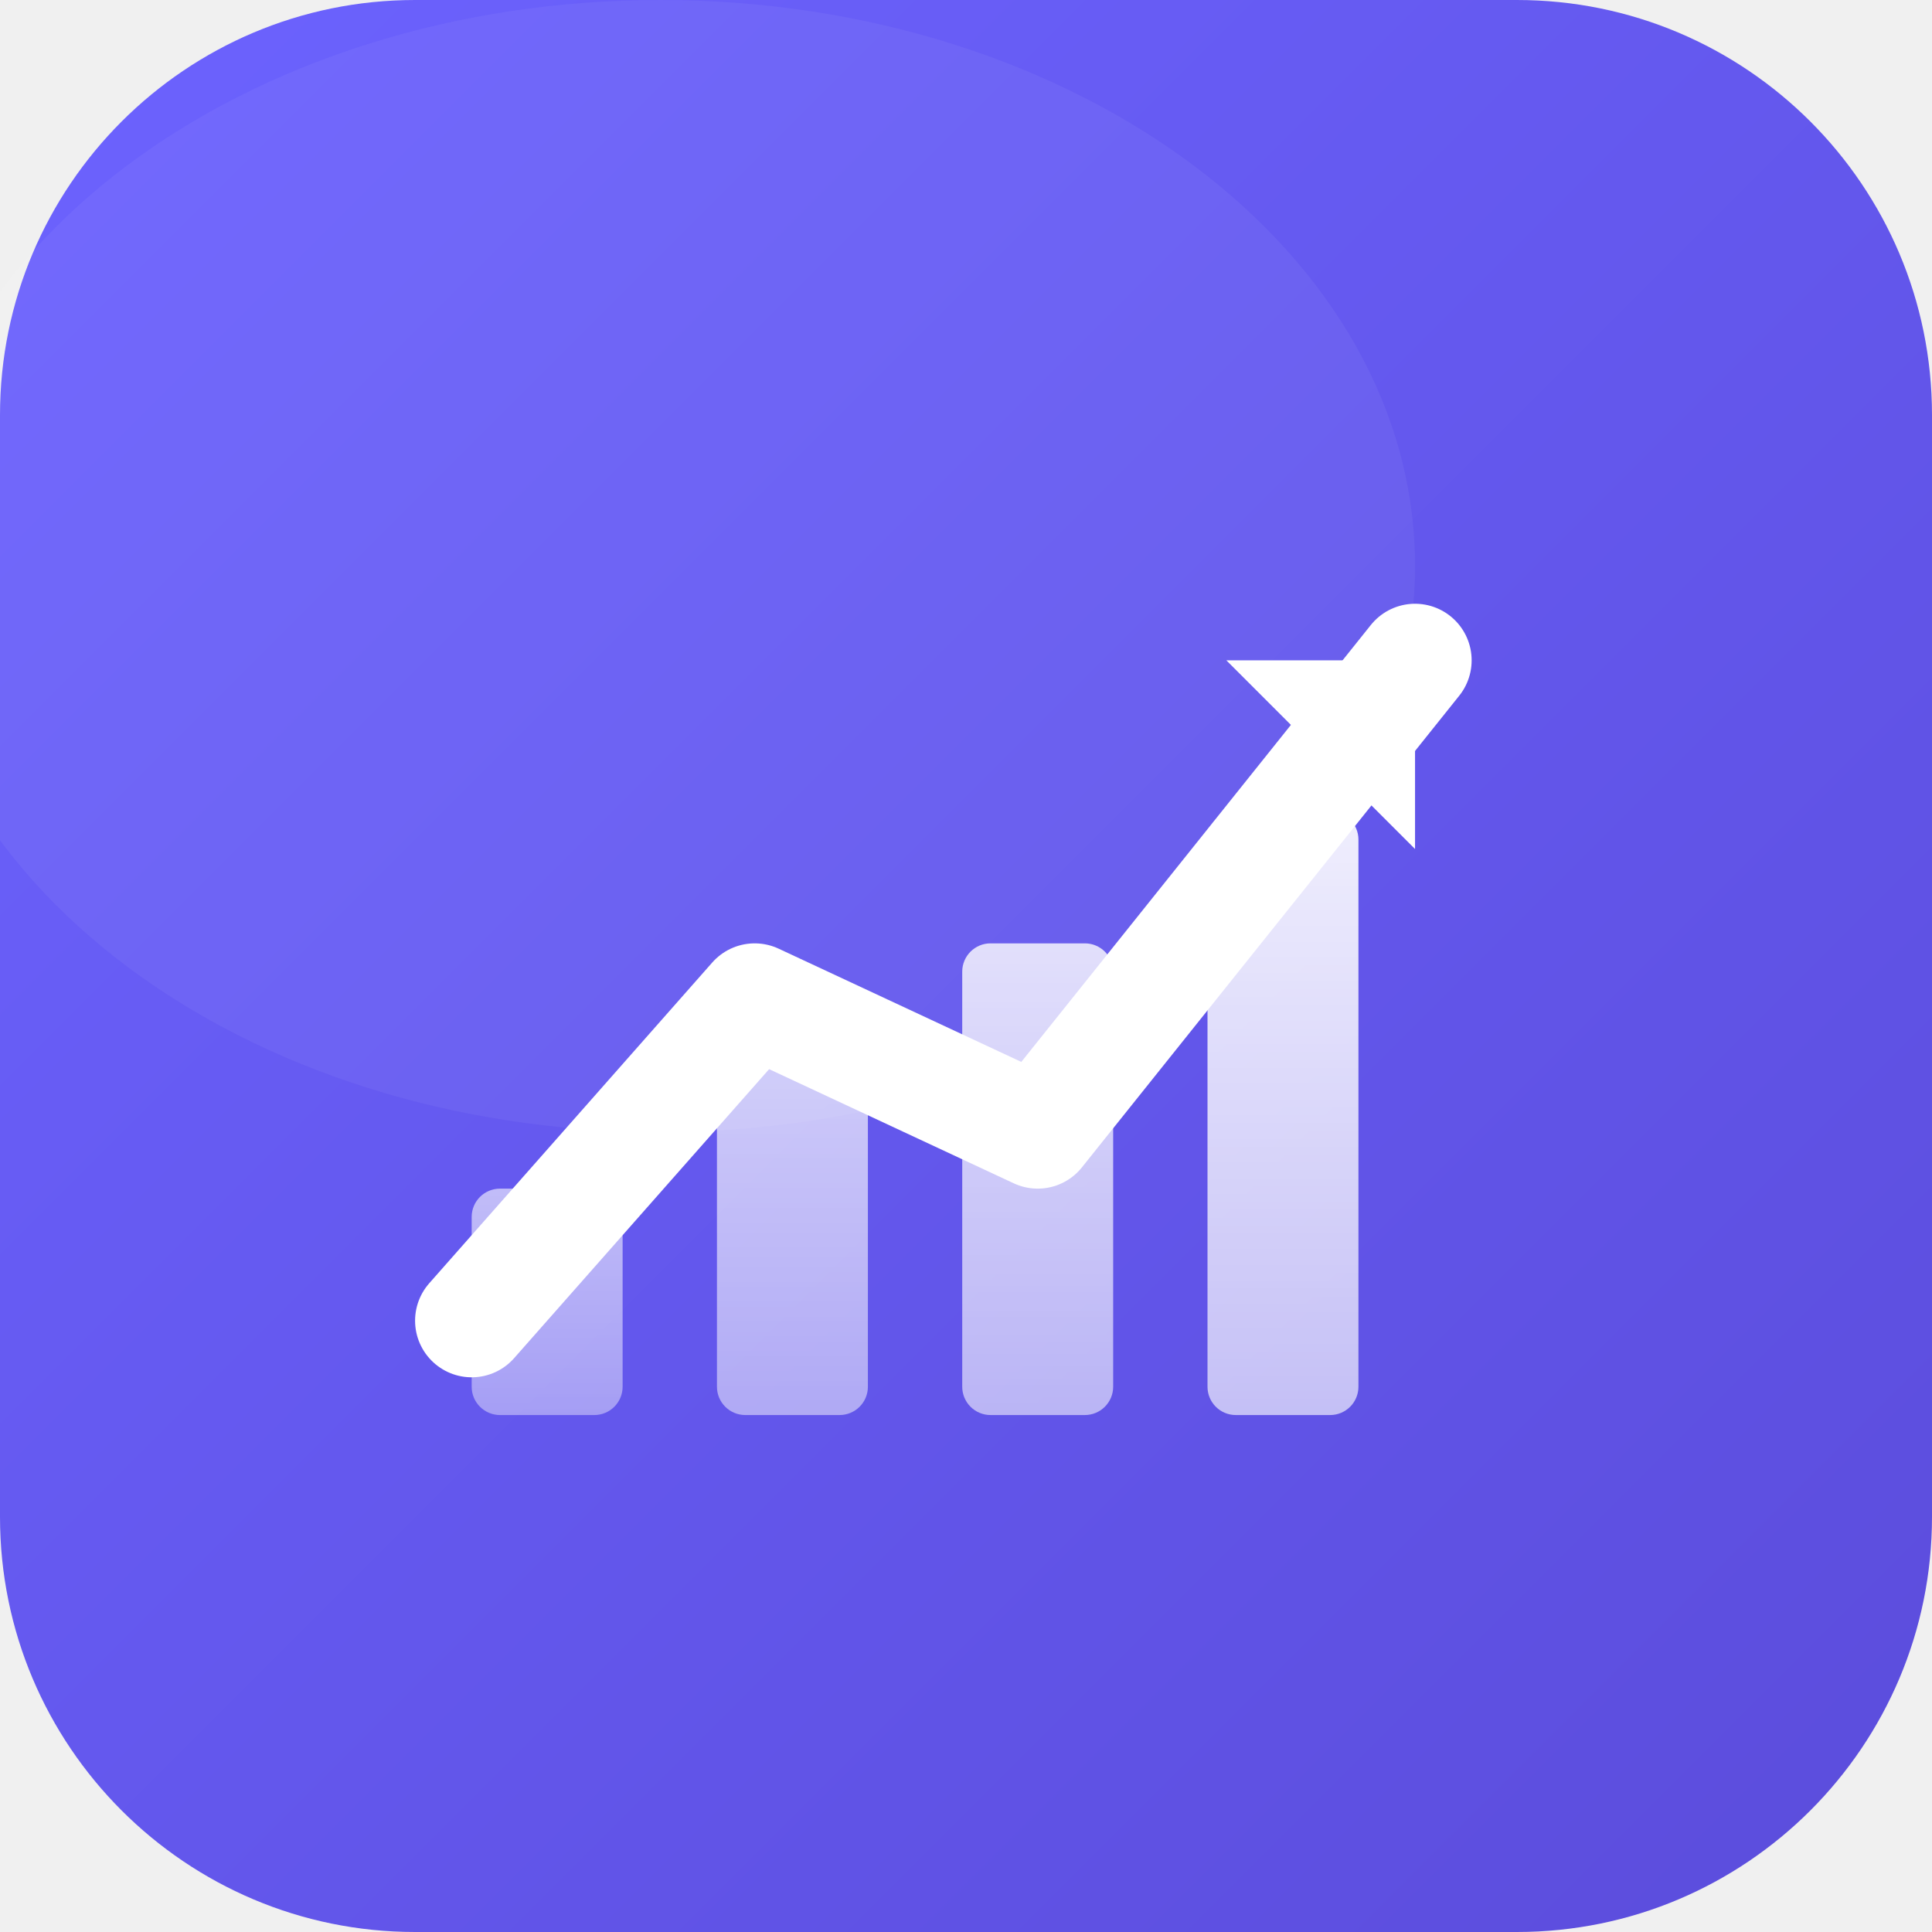
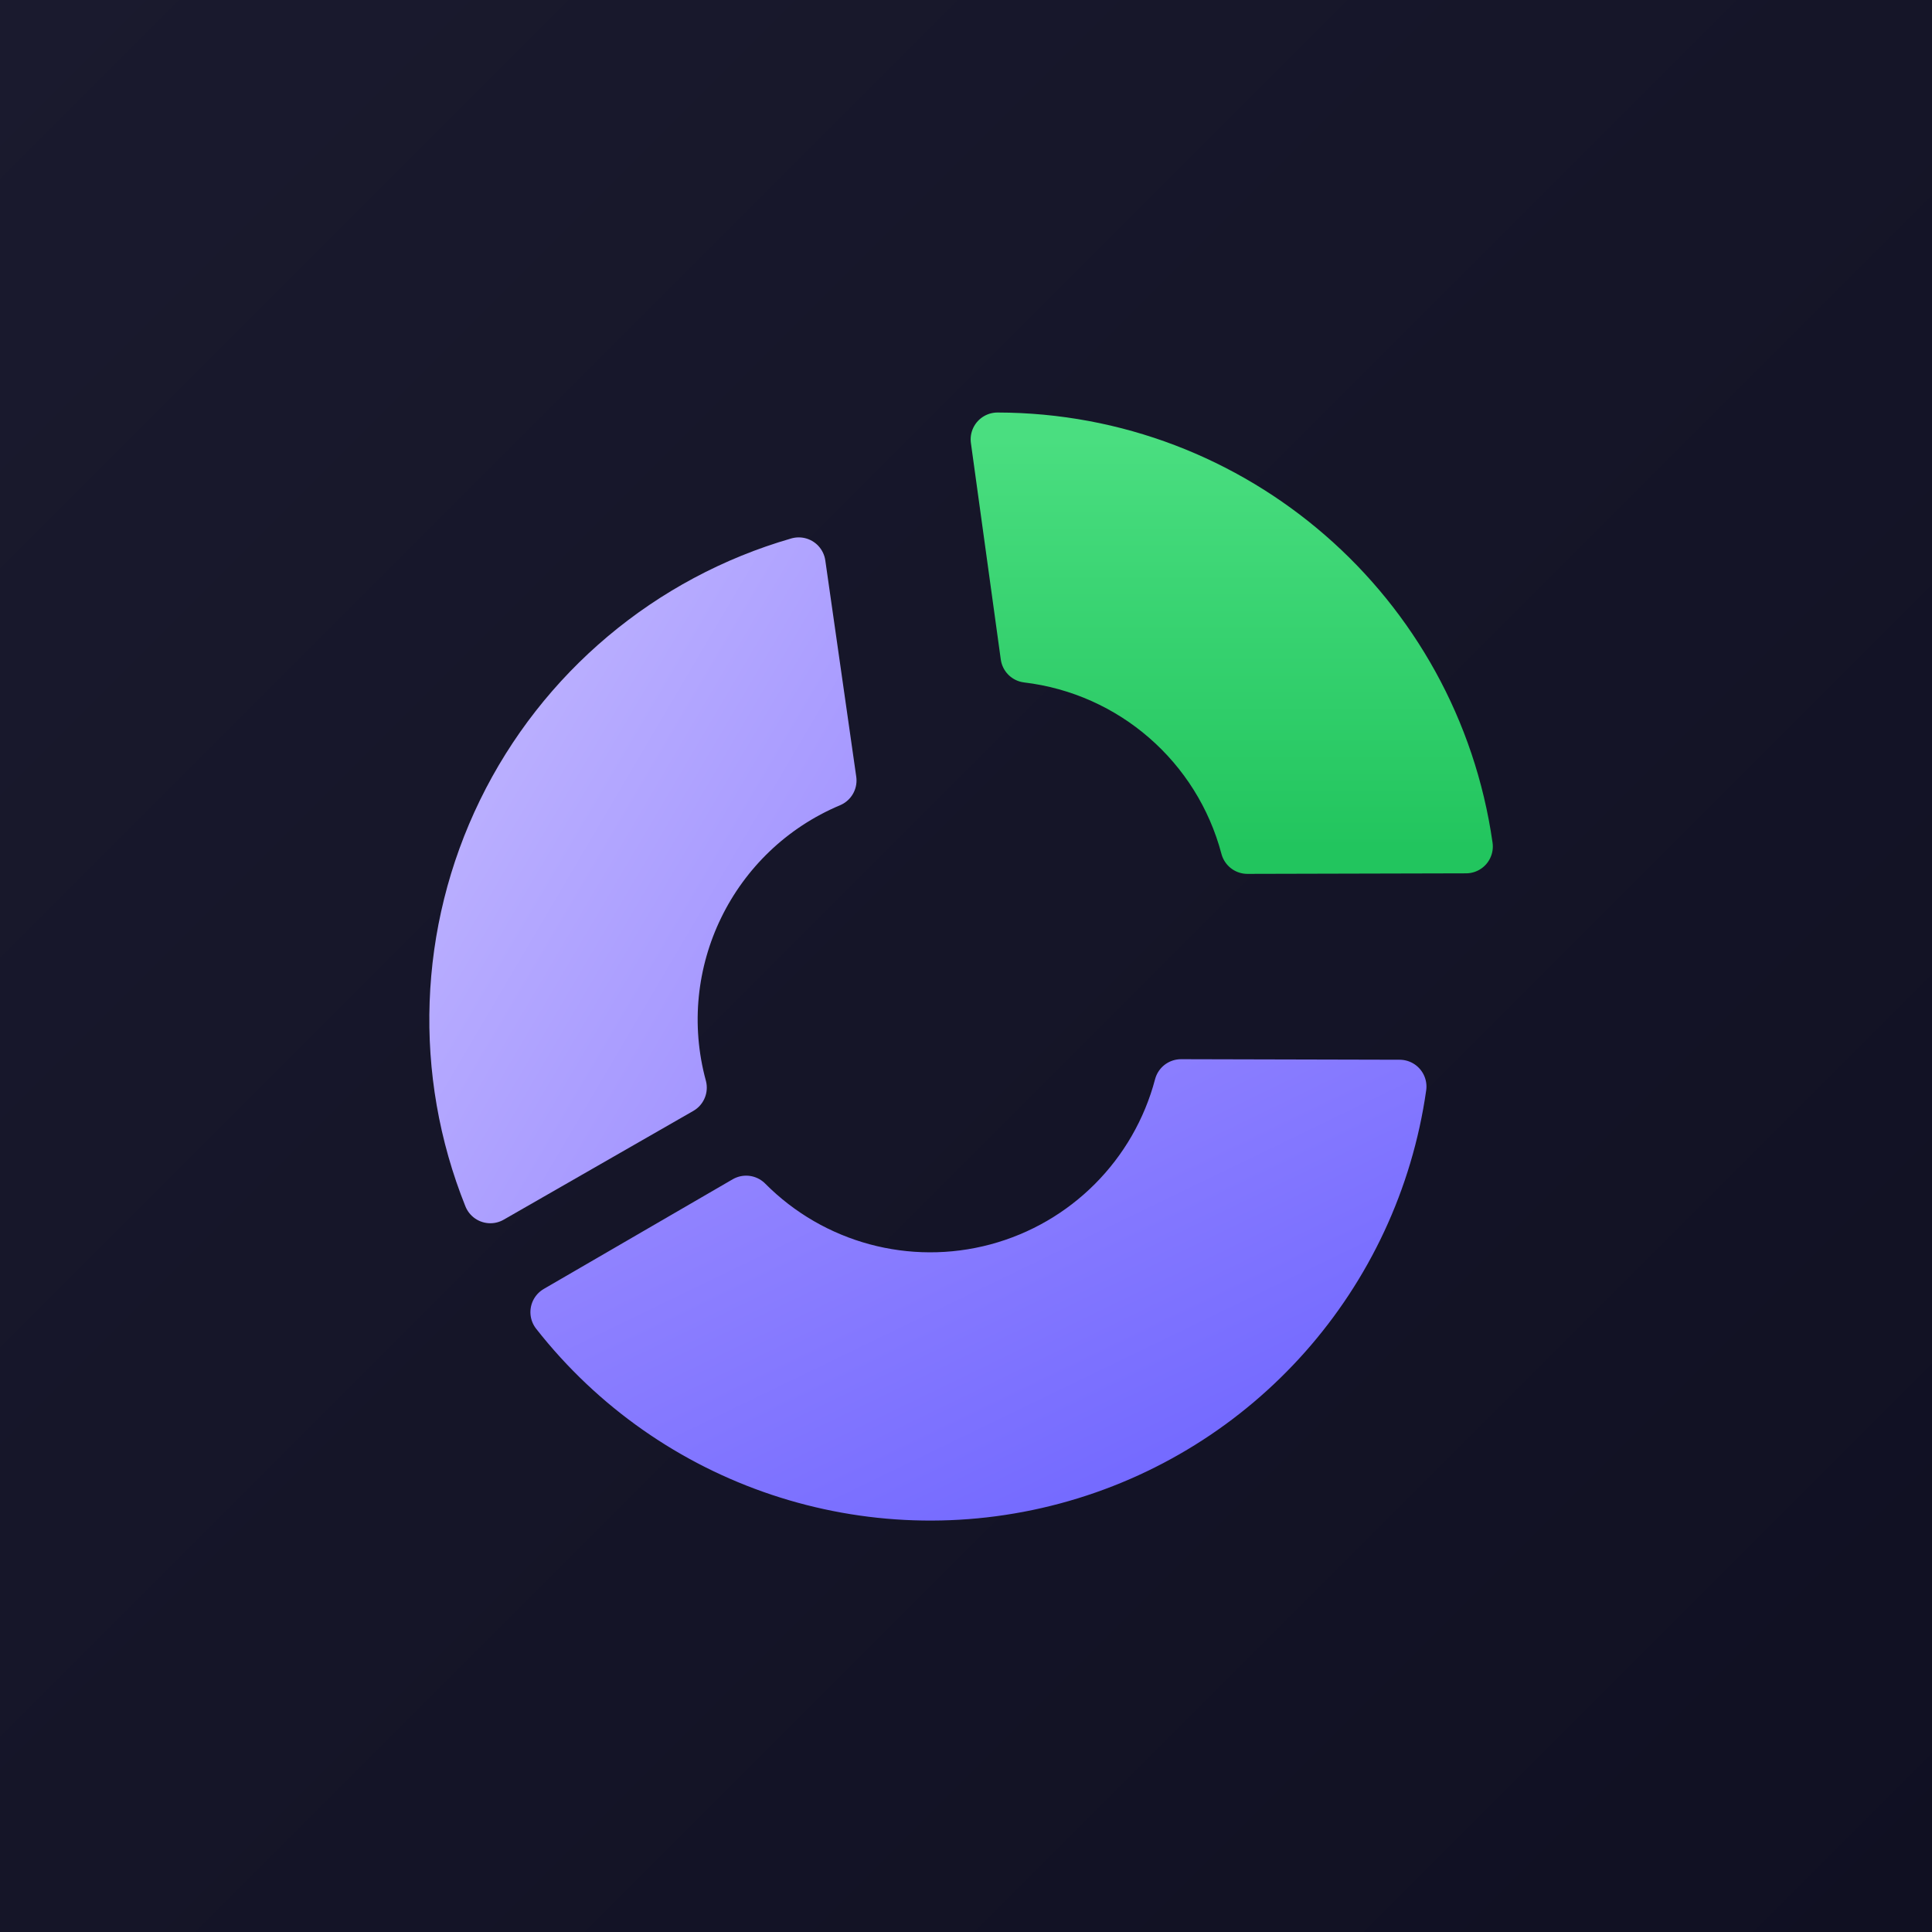
- <svg xmlns="http://www.w3.org/2000/svg" width="1024" height="1024" viewBox="0 0 1024 1024" fill="none">
+ <svg xmlns="http://www.w3.org/2000/svg" viewBox="0 0 108 108" width="108" height="108">
  <defs>
-     <linearGradient id="bgGradient" x1="0%" y1="0%" x2="100%" y2="100%">
-       <stop offset="0%" style="stop-color:#6C63FF" />
-       <stop offset="100%" style="stop-color:#5B4CDB" />
+     <linearGradient id="rr2-portfolio-bg" x1="0" y1="0" x2="1" y2="1">
+       <stop offset="0" stop-color="#1A1A2E" />
+       <stop offset="1" stop-color="#101022" />
    </linearGradient>
-     <linearGradient id="chartGradient" x1="0%" y1="100%" x2="0%" y2="0%">
-       <stop offset="0%" style="stop-color:#ffffff;stop-opacity:0.7" />
-       <stop offset="100%" style="stop-color:#ffffff;stop-opacity:1" />
+     <linearGradient id="rr2-portfolio-a" x1="0" y1="0" x2="1" y2="1">
+       <stop offset="0" stop-color="#C2B8FF" />
+       <stop offset="1" stop-color="#9B8CFF" />
+     </linearGradient>
+     <linearGradient id="rr2-portfolio-b" x1="0" y1="0" x2="1" y2="1">
+       <stop offset="0" stop-color="#9B8CFF" />
+       <stop offset="1" stop-color="#6C63FF" />
+     </linearGradient>
+     <linearGradient id="rr2-portfolio-g" x1="0" y1="0" x2="0" y2="1">
+       <stop offset="0" stop-color="#4ADE80" />
+       <stop offset="1" stop-color="#22C55E" />
    </linearGradient>
  </defs>
-   <rect width="1024" height="1024" rx="220" fill="url(#bgGradient)" />
-   <g transform="translate(200, 250)">
-     <path d="M50 450 L200 280 L350 350 L550 100" stroke="white" stroke-width="60" stroke-linecap="round" stroke-linejoin="round" fill="none" />
-     <polygon points="550,100 450,100 550,200" fill="white" />
-     <rect x="50" y="380" width="80" height="120" rx="15" fill="url(#chartGradient)" opacity="0.6" />
-     <rect x="180" y="300" width="80" height="200" rx="15" fill="url(#chartGradient)" opacity="0.7" />
-     <rect x="310" y="250" width="80" height="250" rx="15" fill="url(#chartGradient)" opacity="0.8" />
-     <rect x="440" y="180" width="80" height="320" rx="15" fill="url(#chartGradient)" opacity="0.9" />
+   <rect width="108" height="108" fill="url(#rr2-portfolio-bg)" />
+   <path d="M78.24 60.74A26.5 26.5 0 0 1 31.15 73.35L41.71 67.22A14.5 14.5 0 0 0 66.02 60.71Z" fill="url(#rr2-portfolio-b)" stroke="url(#rr2-portfolio-b)" stroke-width="3" stroke-linejoin="round" />
+   <path d="M27.41 66.88A26.5 26.5 0 0 1 44.65 31.54L46.38 43.63A14.5 14.5 0 0 0 38.01 60.8Z" fill="url(#rr2-portfolio-a)" stroke="url(#rr2-portfolio-a)" stroke-width="3" stroke-linejoin="round" />
+   <g transform="translate(3.71 -5.94)">
+     <path d="M52.05 30.5A26.5 26.5 0 0 1 78.24 53.26L66.02 53.29A14.5 14.5 0 0 0 53.72 42.6Z" fill="url(#rr2-portfolio-g)" stroke="url(#rr2-portfolio-g)" stroke-width="3" stroke-linejoin="round" />
  </g>
-   <ellipse cx="350" cy="300" rx="400" ry="300" fill="white" opacity="0.05" />
</svg>
